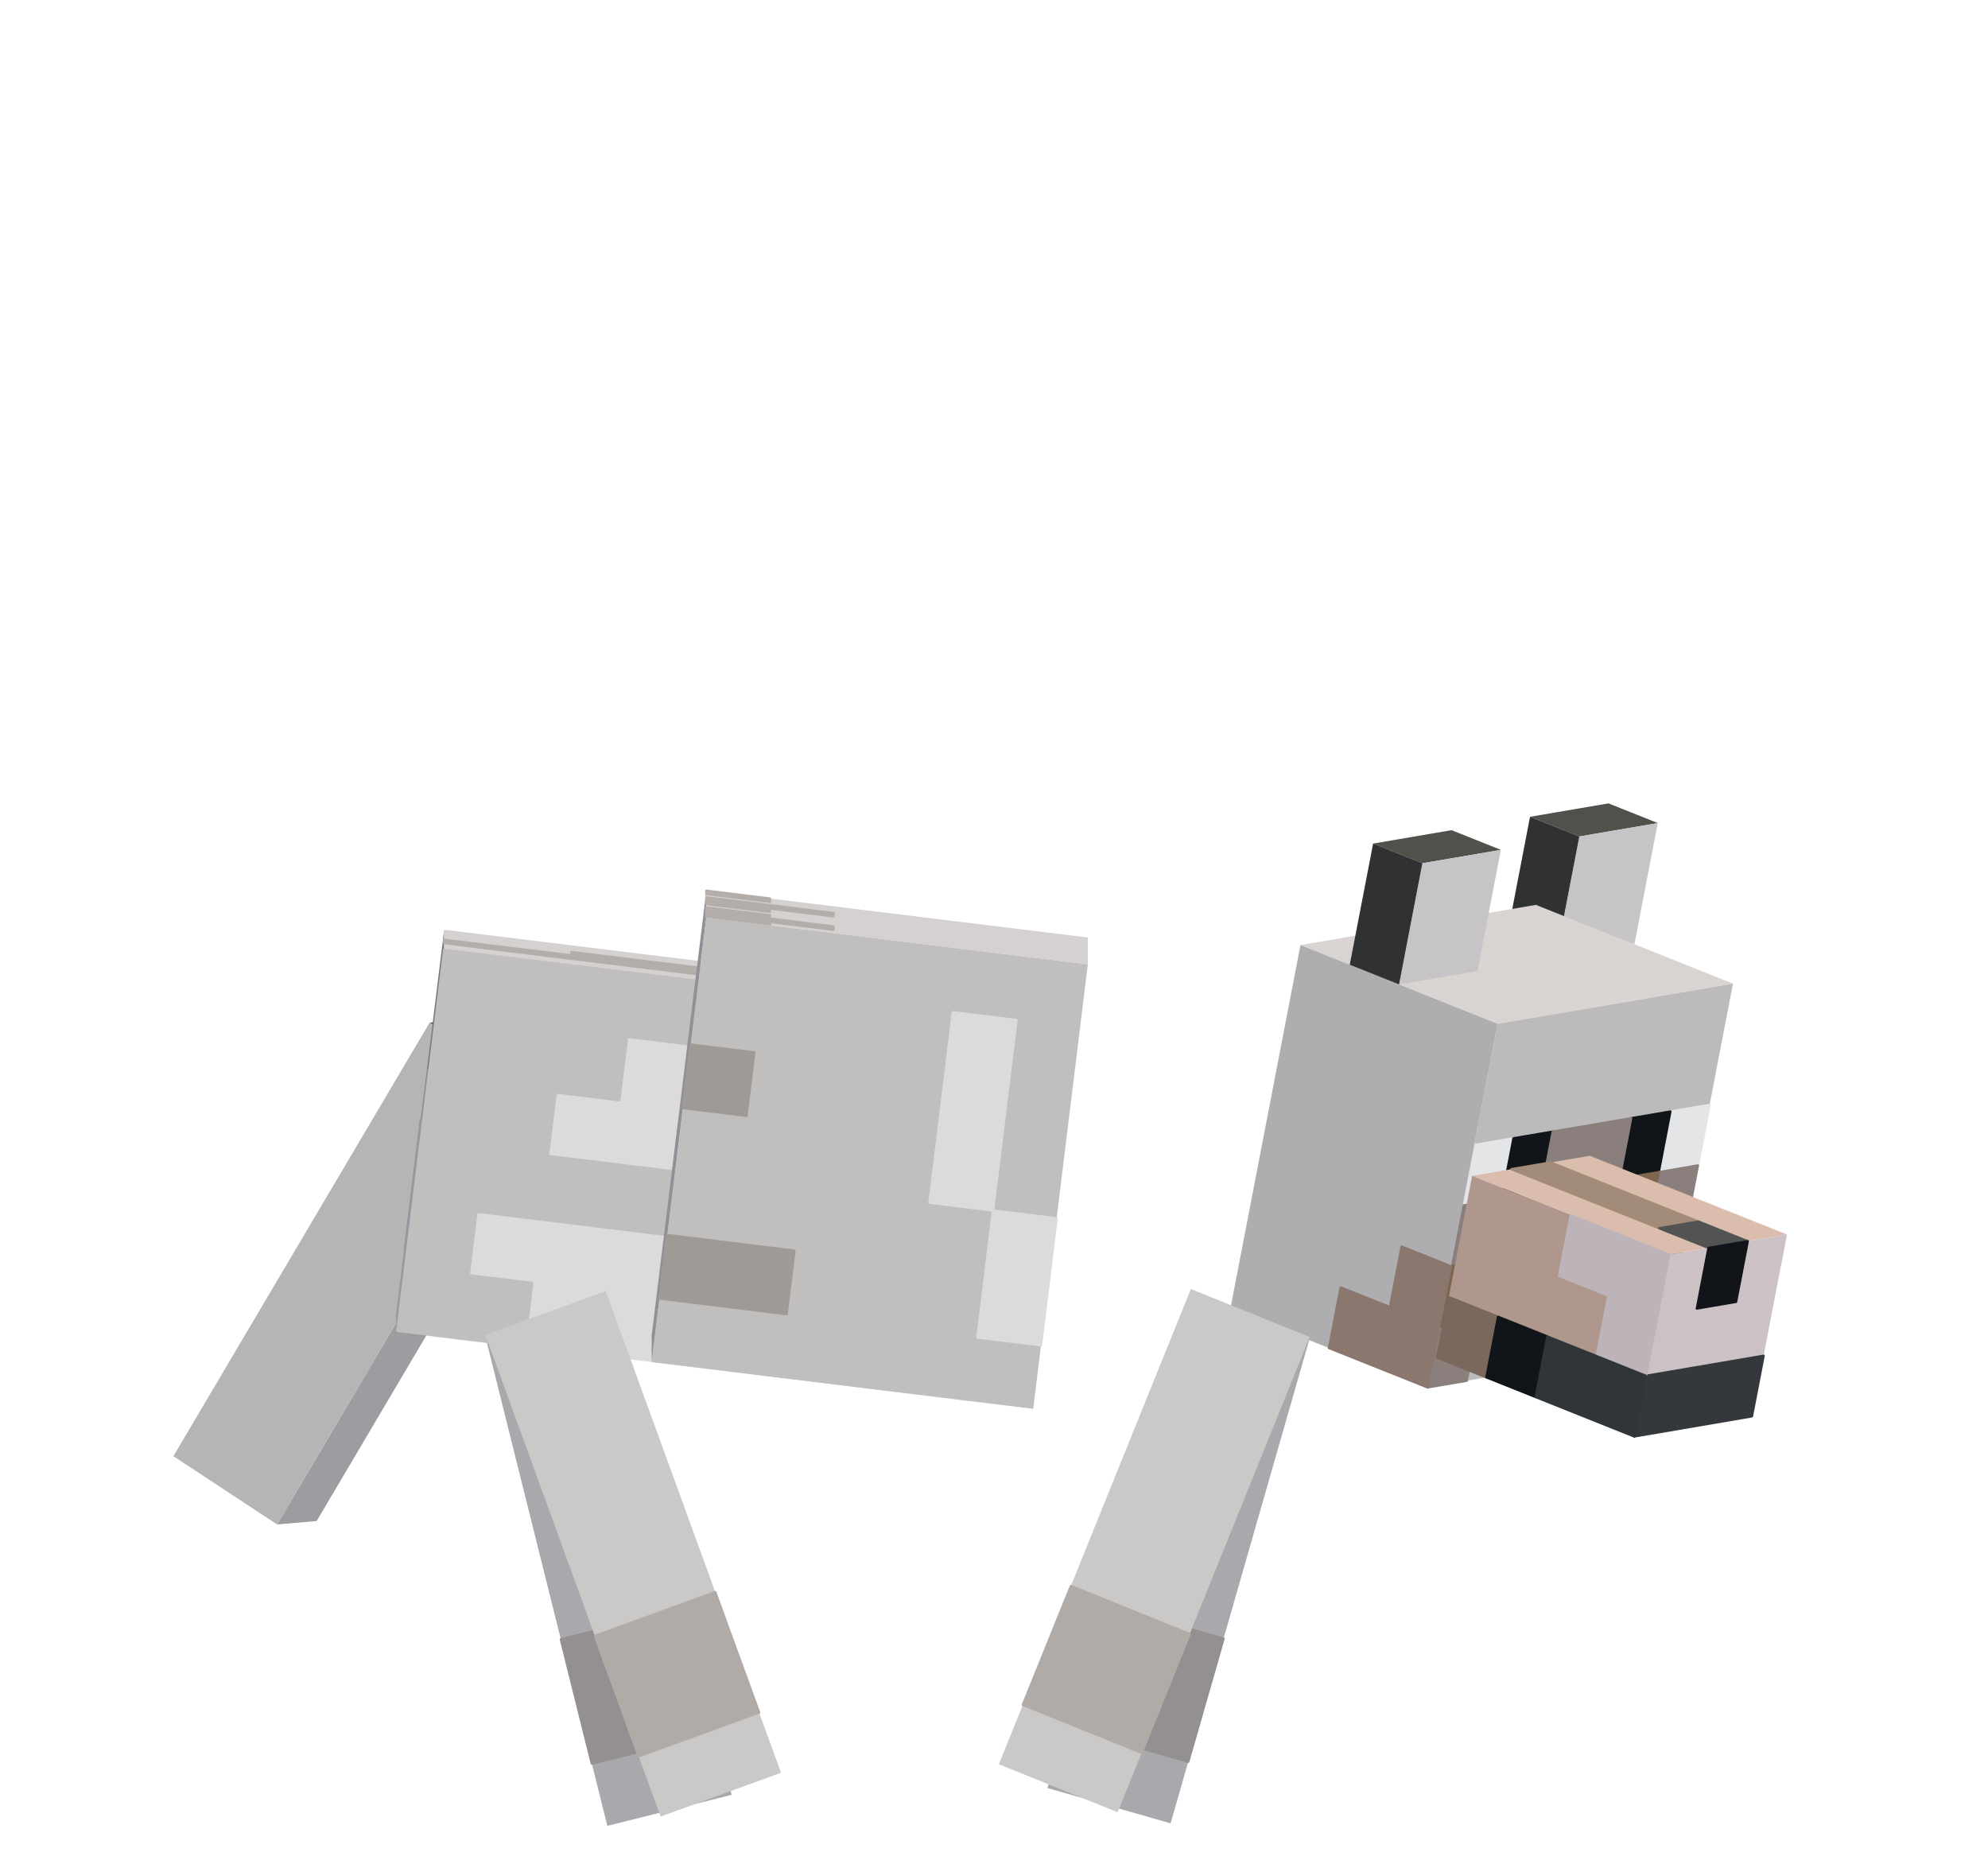
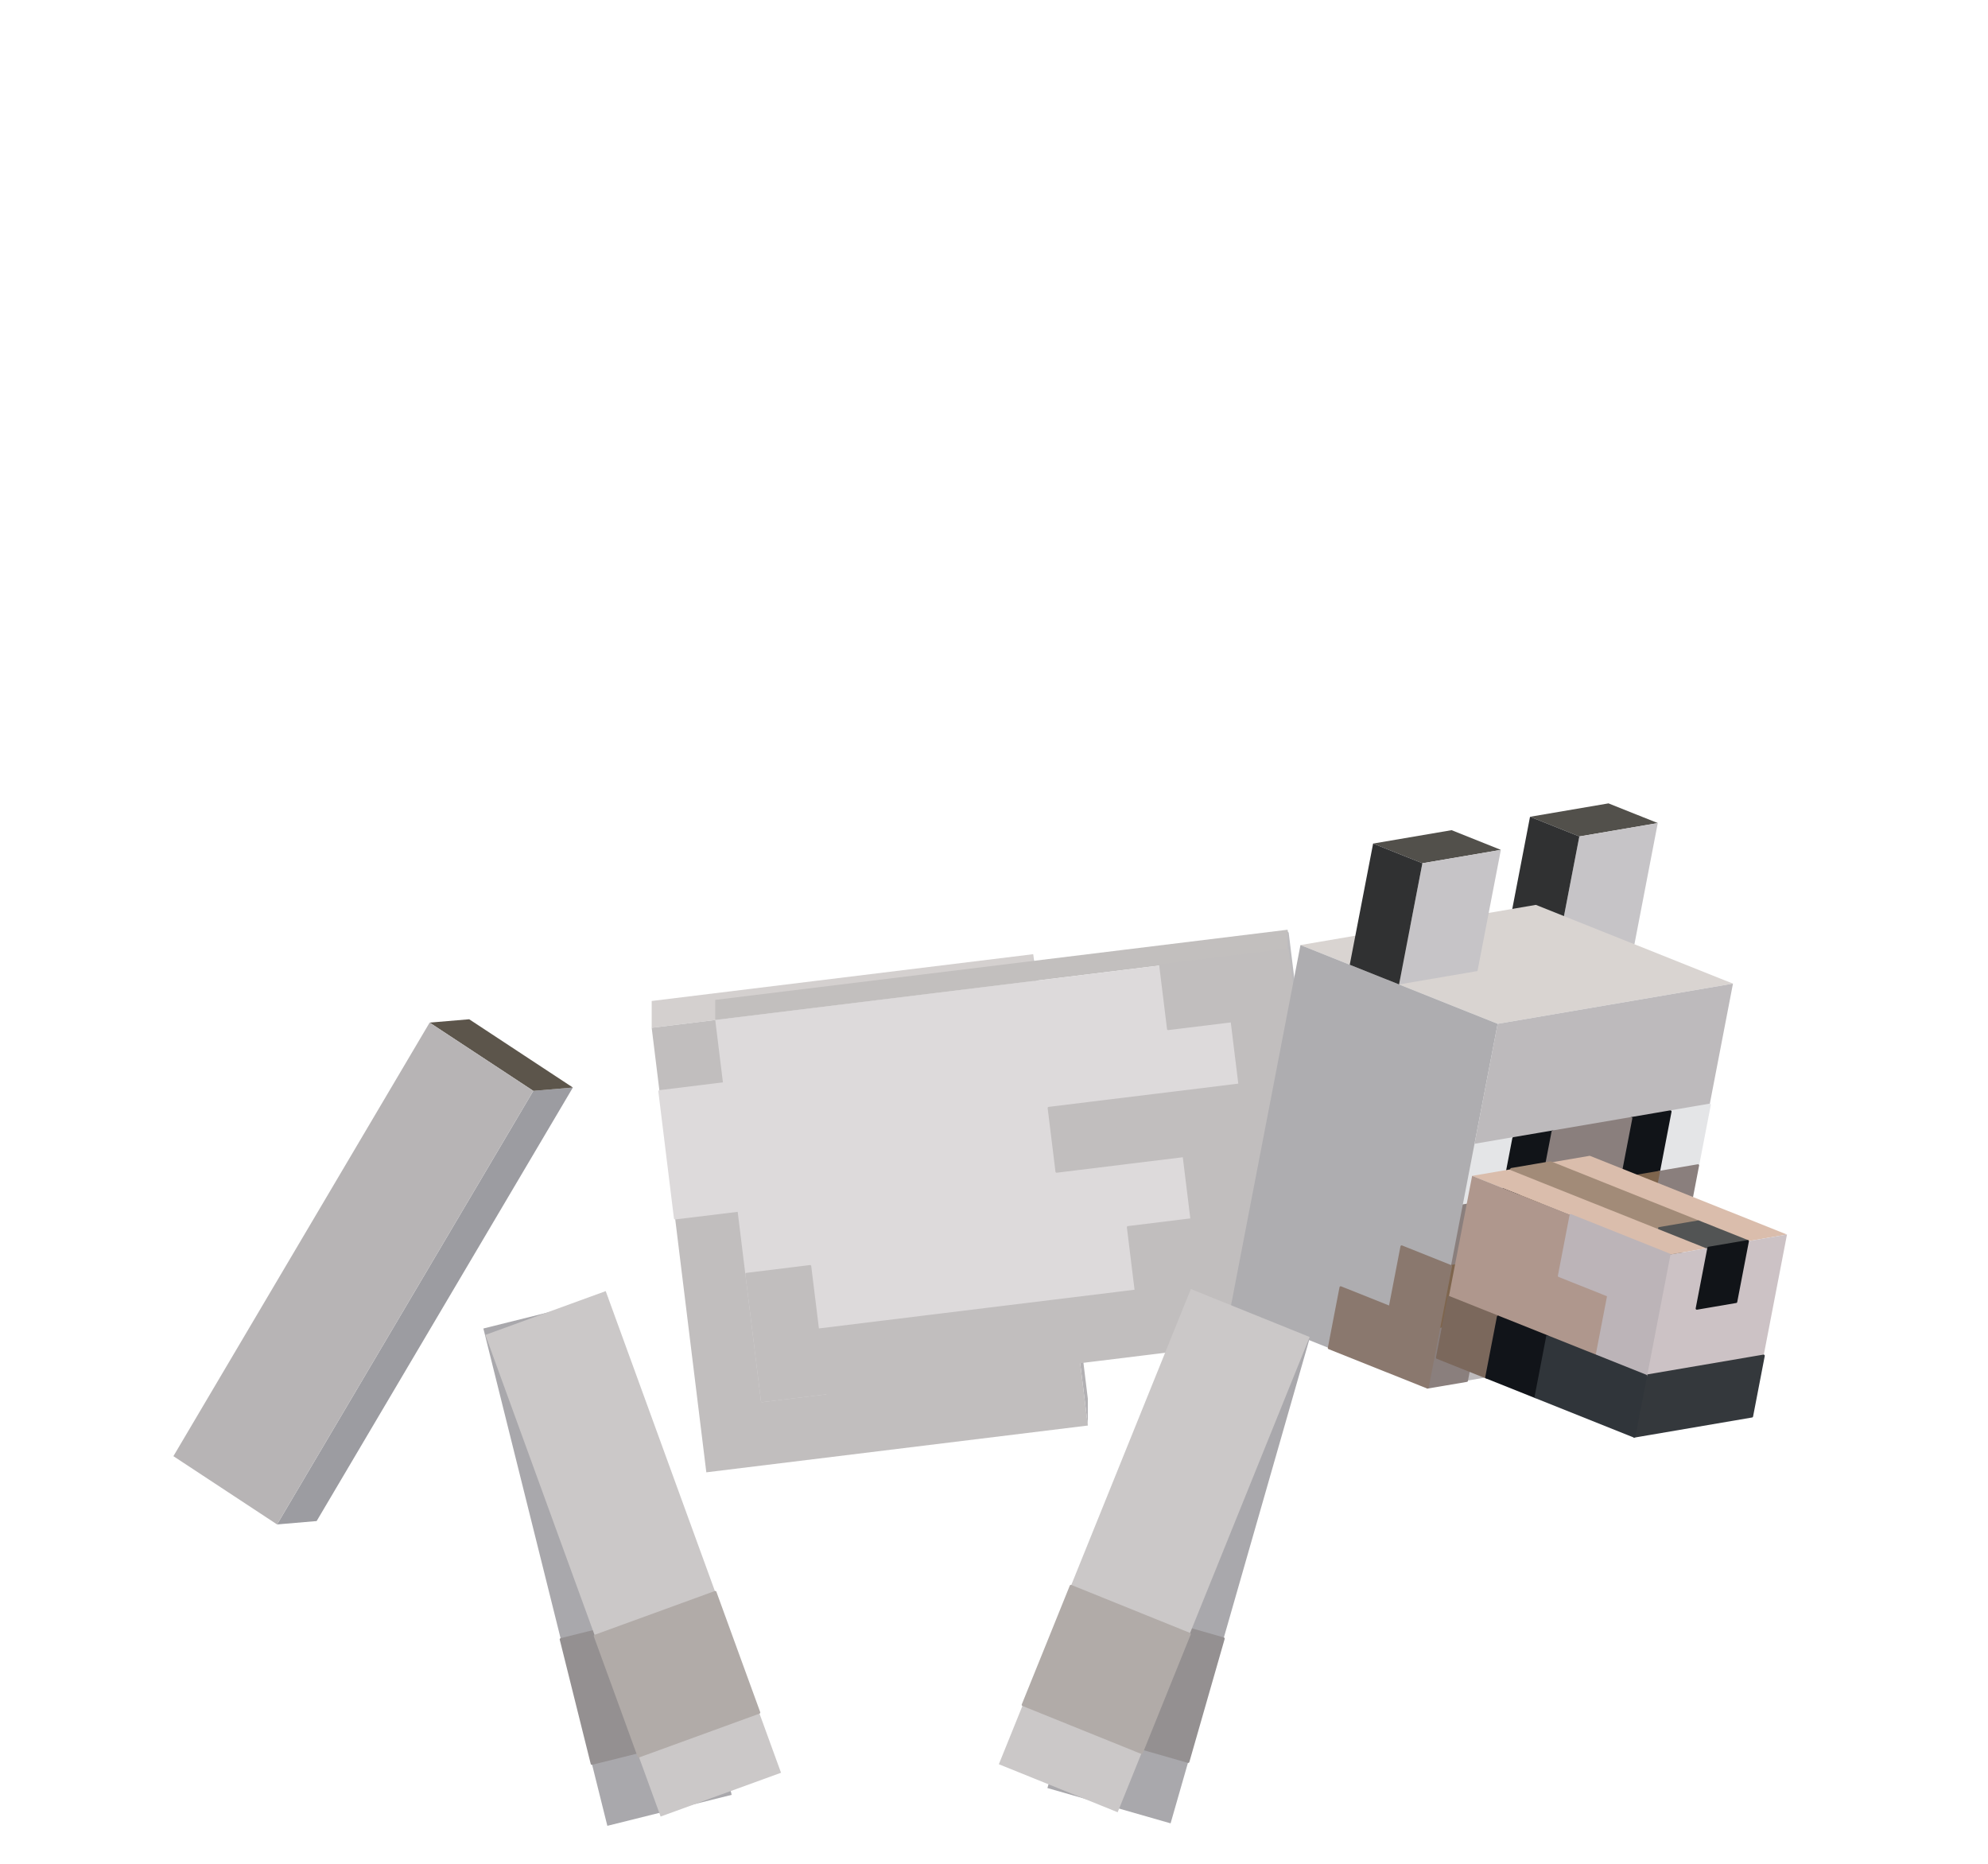
<svg xmlns="http://www.w3.org/2000/svg" viewBox="0 0 512 480" width="512" height="480" role="img" aria-labelledby="rest-0-title">
  <g id="wolf">
    <g id="leg-hind-left" aria-label="Hind left leg">
      <g class="face" data-face="nx">
        <path fill="#a9a8ac" d="M124.49 342.14L156.51 334.16L188.44 462.24L156.42 470.22Z" />
        <path fill="#949091" stroke="#949091" stroke-width=".6" stroke-linejoin="round" d="M144.45 422.19L176.47 414.21L180.46 430.22L148.44 438.2ZM148.44 438.2L180.46 430.22L184.45 446.23L152.43 454.21Z" />
      </g>
    </g>
    <g id="leg-front-left" aria-label="Front left leg">
      <g class="face" data-face="nx">
        <path fill="#a9a8ac" d="M306.14 333.6L337.86 342.7L301.48 469.58L269.76 460.49Z" />
        <path fill="#949091" stroke="#949091" stroke-width=".6" stroke-linejoin="round" d="M283.4 412.91L315.12 422L310.57 437.86L278.85 428.77ZM278.85 428.77L310.57 437.86L306.02 453.72L274.3 444.63Z" />
      </g>
    </g>
    <g id="tail" aria-label="Tail">
      <g class="face" data-face="front">
        <path fill="#9c9ca1" d="M137.35 280.94L147.54 280.08L81.55 391.73L71.36 392.6Z" />
      </g>
      <g class="face" data-face="top">
        <path fill="#5c554b" d="M110.65 263.36L120.84 262.5L147.54 280.08L137.35 280.94Z" />
      </g>
      <g class="face" data-face="nx">
        <path fill="#b7b4b5" d="M110.65 263.36L137.35 280.94L71.36 392.6L44.66 375.02Z" />
      </g>
    </g>
    <g id="ear-left" aria-label="Left ear">
      <g class="face" data-face="top">
        <path fill="#52504b" d="M394.05 210.35L414.26 206.9L426.95 211.97L406.75 215.42Z" />
      </g>
      <g class="face" data-face="front">
        <path fill="#c6c4c7" d="M406.75 215.42L426.95 211.97L420.94 243.18L400.73 246.63Z" />
      </g>
      <g class="face" data-face="nx">
        <path fill="#303132" d="M394.05 210.35L406.75 215.42L400.73 246.63L388.04 241.56Z" />
      </g>
    </g>
+     <g id="mane" aria-label="Mane">
+       <g class="face" data-face="bottom">
+         <path fill="#b3b1b4" d="M266.1 252.65L266.1 245.74L280.17 360.23L280.17 367.13Z" />
+       </g>
+       <g class="face" data-face="front">
+         <path fill="#d4d0cf" d="M167.84 264.7L167.84 257.79L266.1 245.74L266.1 252.65Z" />
+       </g>
+       <g class="face" data-face="nx">
+         <path fill="#c1bebe" d="M181.91 379.18L167.84 264.7L266.1 252.65L280.17 367.13Z" />
+         <path fill="#dddadb" stroke="#dddadb" stroke-width=".6" stroke-linejoin="round" d="M173.87 313.76L169.85 281.06L186.22 279.05L190.25 311.76ZM196.28 360.82L190.25 311.76L206.62 309.75L212.66 358.81Z" />
+         <path fill="#9f9a96" stroke="#9f9a96" stroke-width=".6" stroke-linejoin="round" d="M237.37 289.38L235.36 273.02L251.73 271.02L253.74 287.37ZM259.78 336.43L257.76 320.08L274.14 318.07L276.15 334.43ZM253.74 287.37L251.73 271.02L268.11 269.01L270.12 285.36Z" />
+       </g>
+     </g>
    <g id="body" aria-label="Body">
      <g class="face" data-face="bottom">
-         <path fill="#79787c" d="M102.33 342.75L102.33 337.57L114.39 239.44L114.39 244.62Z" />
-         <path fill="#97989f" stroke="#97989f" stroke-width=".6" stroke-linejoin="round" d="M102.33 341.88L102.33 338.43L104.34 322.08L104.34 325.53ZM104.34 326.39L104.34 321.21L106.35 304.86L106.35 310.04ZM106.35 310.04L106.35 308.31L108.36 291.96L108.36 293.68ZM106.35 306.58L106.35 304.86L108.36 288.5L108.36 290.23ZM108.36 292.82L108.36 291.96L110.37 275.6L110.37 276.47Z" />
+         <path fill="#969293" d="M331.61 244.62L331.61 239.44L343.67 337.57L343.67 342.75Z" />
+         <path fill="#bcbbbe" stroke="#bcbbbe" stroke-width=".6" stroke-linejoin="round" d="M331.61 243.76L331.61 240.3L333.62 256.66L333.62 260.11ZM333.62 260.97L333.62 255.79L335.63 272.15L335.63 277.33ZM335.63 277.33L335.63 275.6L337.64 291.96L337.64 293.68ZM335.63 273.88L335.63 272.15L337.64 288.5L337.64 290.23ZM337.64 292.82L337.64 291.96L339.65 308.31L339.65 309.18Z" />
      </g>
-       <g class="face" data-face="back">
-         <path fill="#d5d1d0" d="M261.79 257.51L261.79 262.69L114.39 244.62L114.39 239.44Z" />
-         <path fill="#b4aeaa" stroke="#b4aeaa" stroke-width=".6" stroke-linejoin="round" d="M261.79 260.1L261.79 260.97L245.41 258.96L245.41 258.09ZM245.41 258.09L245.41 258.96L229.03 256.95L229.03 256.09ZM229.03 255.22L229.03 256.09L212.66 254.08L212.66 253.21ZM212.66 253.21L212.66 254.08L196.28 252.07L196.28 251.21ZM196.28 251.21L196.28 252.07L179.9 250.06L179.9 249.2ZM179.9 249.2L179.9 250.93L163.52 248.92L163.52 247.19ZM163.52 247.19L163.52 248.92L147.15 246.91L147.15 245.18ZM147.15 246.05L147.15 246.91L130.77 244.9L130.77 244.04ZM130.77 244.04L130.77 244.9L114.39 242.89L114.39 242.03Z" />
+       <g class="face" data-face="front">
+         <path fill="#c2bfbe" d="M184.21 262.69L184.21 257.51L331.61 239.44L331.61 244.62Z" />
      </g>
      <g class="face" data-face="nx">
-         <path fill="#dddadb" d="M261.79 262.69L249.72 360.82L102.33 342.75L114.39 244.62Z" />
-         <path fill="#c1bebe" stroke="#c1bebe" stroke-width=".6" stroke-linejoin="round" d="M261.79 262.69L257.76 295.4L241.39 293.39L245.41 260.69ZM245.41 260.69L243.4 277.04L227.02 275.03L229.03 258.68ZM229.03 258.68L227.02 275.03L210.64 273.02L212.66 256.67ZM212.66 256.67L210.64 273.02L194.27 271.02L196.28 254.66ZM196.28 254.66L194.27 271.02L177.89 269.01L179.9 252.65ZM179.9 252.65L177.89 269.01L161.51 267L163.52 250.64ZM173.87 301.72L171.86 318.07L155.48 316.06L157.49 299.71ZM163.52 250.64L159.5 283.35L143.13 281.35L147.15 248.64ZM157.49 299.71L155.48 316.06L139.1 314.05L141.11 297.7ZM147.15 248.64L139.1 314.05L122.73 312.05L130.77 246.63ZM137.09 330.41L135.08 346.76L118.71 344.76L120.72 328.4ZM130.77 246.63L118.71 344.76L102.33 342.75L114.39 244.62Z" />
-       </g>
-     </g>
-     <g id="mane" aria-label="Mane">
-       <g class="face" data-face="bottom">
-         <path fill="#909197" d="M167.84 350.78L167.84 343.87L181.91 229.39L181.91 236.3Z" />
-       </g>
-       <g class="face" data-face="back">
-         <path fill="#d5d1d0" d="M280.17 241.44L280.17 248.35L181.91 236.3L181.91 229.39Z" />
-         <path fill="#b4aeaa" stroke="#b4aeaa" stroke-width=".6" stroke-linejoin="round" d="M214.67 235.13L214.67 236L198.29 233.99L198.29 233.12ZM214.67 238.59L214.67 239.45L198.29 237.44L198.29 236.58ZM198.29 231.4L198.29 232.26L181.91 230.25L181.91 229.39ZM198.29 233.12L198.29 234.85L181.91 232.84L181.91 231.12ZM198.29 235.72L198.29 238.31L181.91 236.3L181.91 233.71Z" />
-       </g>
-       <g class="face" data-face="nx">
-         <path fill="#c1bebe" d="M280.17 248.35L266.1 362.83L167.84 350.78L181.91 236.3Z" />
-         <path fill="#dddadb" stroke="#dddadb" stroke-width=".6" stroke-linejoin="round" d="M272.13 313.76L268.11 346.47L251.73 344.47L255.75 311.76ZM261.79 262.69L255.75 311.76L239.38 309.75L245.41 260.69Z" />
-         <path fill="#9f9a96" stroke="#9f9a96" stroke-width=".6" stroke-linejoin="round" d="M204.61 322.09L202.6 338.44L186.22 336.43L188.24 320.08ZM194.27 271.02L192.26 287.37L175.88 285.36L177.89 269.01ZM188.24 320.08L186.22 336.43L169.85 334.43L171.86 318.07Z" />
+         <path fill="#dddadb" d="M196.28 360.82L184.21 262.69L331.61 244.62L343.67 342.75Z" />
+         <path fill="#c1bebe" stroke="#c1bebe" stroke-width=".6" stroke-linejoin="round" d="M196.28 360.82L192.26 328.11L208.63 326.1L212.66 358.81ZM212.66 358.81L210.64 342.46L227.02 340.45L229.03 356.8ZM229.03 356.8L227.02 340.45L243.4 338.44L245.41 354.8ZM245.41 354.8L243.4 338.44L259.78 336.43L261.79 352.79ZM261.79 352.79L259.78 336.43L276.15 334.43L278.16 350.78ZM278.16 350.78L276.15 334.43L292.53 332.42L294.54 348.77ZM272.13 301.72L270.12 285.36L286.5 283.35L288.51 299.71ZM294.54 348.77L290.52 316.06L306.9 314.05L310.92 346.76ZM288.51 299.71L286.5 283.35L302.87 281.35L304.89 297.7ZM310.92 346.76L302.87 281.35L319.25 279.34L327.29 344.76ZM300.86 264.99L298.85 248.64L315.23 246.63L317.24 262.98ZM327.29 344.76L315.23 246.63L331.61 244.62L343.67 342.75Z" />
      </g>
    </g>
    <g id="head" aria-label="Head">
      <g class="face" data-face="top">
        <path fill="#d9d4d1" d="M334.93 243.39L395.55 233.04L446.32 253.32L385.71 263.67Z" />
      </g>
      <g class="face" data-face="front">
        <path fill="#bdbabc" d="M385.71 263.67L446.32 253.32L428.27 346.96L367.66 357.31Z" />
        <path fill="#e4e5e7" stroke="#e4e5e7" stroke-width=".6" stroke-linejoin="round" d="M379.69 294.88L389.79 293.16L386.79 308.77L376.68 310.49ZM430.2 286.26L440.31 284.54L437.3 300.14L427.2 301.87Z" />
        <path fill="#111418" stroke="#111418" stroke-width=".6" stroke-linejoin="round" d="M389.79 293.16L399.9 291.44L396.89 307.04L386.79 308.77ZM420.1 287.99L430.2 286.26L427.2 301.87L417.09 303.59Z" />
        <path fill="#8a7f7d" stroke="#8a7f7d" stroke-width=".6" stroke-linejoin="round" d="M399.9 291.44L420.1 287.99L417.09 303.59L396.89 307.04ZM376.68 310.49L386.79 308.77L383.78 324.37L373.67 326.1ZM396.89 307.04L417.09 303.59L414.09 319.2L393.88 322.65ZM427.2 301.87L437.3 300.14L434.29 315.75L424.19 317.47ZM383.78 324.37L424.19 317.47L421.18 333.08L380.77 339.98ZM370.67 341.7L380.77 339.98L377.76 355.59L367.66 357.31ZM421.18 333.08L431.28 331.36L428.27 346.96L418.17 348.69Z" />
        <path fill="#7e654d" stroke="#7e654d" stroke-width=".6" stroke-linejoin="round" d="M386.79 308.77L396.89 307.04L393.88 322.65L383.78 324.37ZM417.09 303.59L427.2 301.87L424.19 317.47L414.09 319.2ZM373.67 326.1L383.78 324.37L380.77 339.98L370.67 341.7ZM424.19 317.47L434.29 315.75L431.28 331.36L421.18 333.08Z" />
      </g>
      <g class="face" data-face="nx">
        <path fill="#aeadb0" d="M334.93 243.39L385.71 263.67L367.66 357.31L316.88 337.03Z" />
        <path fill="#8a786e" stroke="#8a786e" stroke-width=".6" stroke-linejoin="round" d="M360.98 321.03L373.67 326.1L370.67 341.7L357.97 336.63ZM345.28 331.56L370.67 341.7L367.66 357.31L342.27 347.17Z" />
      </g>
    </g>
    <g id="muzzle" aria-label="Muzzle">
      <g class="face" data-face="top">
        <path fill="#dabdac" d="M379.14 302.83L409.45 297.66L460.23 317.94L429.92 323.12Z" />
        <path fill="#a28b78" stroke="#a28b78" stroke-width=".6" stroke-linejoin="round" d="M389.25 301.11L399.35 299.38L412.04 304.45L401.94 306.18ZM401.94 306.18L412.04 304.45L424.74 309.53L414.63 311.25ZM414.63 311.25L424.74 309.53L437.43 314.6L427.33 316.32Z" />
        <path fill="#525454" stroke="#525454" stroke-width=".6" stroke-linejoin="round" d="M427.33 316.32L437.43 314.6L450.12 319.67L440.02 321.39Z" />
      </g>
      <g class="face" data-face="front">
        <path fill="#ccc2c5" d="M429.92 323.12L460.23 317.94L451.2 364.76L420.89 369.94Z" />
        <path fill="#111418" stroke="#111418" stroke-width=".6" stroke-linejoin="round" d="M440.02 321.39L450.12 319.67L447.12 335.27L437.01 337Z" />
        <path fill="#34383c" stroke="#34383c" stroke-width=".6" stroke-linejoin="round" d="M423.9 354.33L454.21 349.16L451.2 364.76L420.89 369.94Z" />
      </g>
      <g class="face" data-face="nx">
        <path fill="#af978d" d="M379.14 302.83L429.92 323.12L420.89 369.94L370.12 349.65Z" />
        <path fill="#bcb4b8" stroke="#bcb4b8" stroke-width=".6" stroke-linejoin="round" d="M404.53 312.97L429.92 323.12L426.91 338.72L401.52 328.58ZM414.22 333.65L426.91 338.72L423.9 354.33L411.21 349.26Z" />
        <path fill="#7b685c" stroke="#7b685c" stroke-width=".6" stroke-linejoin="round" d="M373.13 334.05L385.82 339.12L382.81 354.72L370.12 349.65Z" />
        <path fill="#111419" stroke="#111419" stroke-width=".6" stroke-linejoin="round" d="M385.82 339.12L398.51 344.19L395.51 359.79L382.81 354.72Z" />
        <path fill="#30353a" stroke="#30353a" stroke-width=".6" stroke-linejoin="round" d="M398.51 344.19L423.9 354.33L420.89 369.94L395.51 359.79Z" />
      </g>
    </g>
    <g id="leg-hind-right" aria-label="Hind right leg">
      <g class="face" data-face="nx">
        <path fill="#cbc8c8" d="M125 343.79L156 332.51L201.15 456.55L170.14 467.83Z" />
        <path fill="#b1aba8" stroke="#b1aba8" stroke-width=".6" stroke-linejoin="round" d="M153.21 421.32L184.22 410.03L189.86 425.54L158.86 436.82ZM158.86 436.82L189.86 425.54L195.51 441.04L164.5 452.33Z" />
      </g>
    </g>
    <g id="leg-front-right" aria-label="Front right leg">
      <g class="face" data-face="nx">
        <path fill="#cbc8c8" d="M306.7 331.97L337.3 344.33L287.85 466.72L257.25 454.36Z" />
        <path fill="#b1aba8" stroke="#b1aba8" stroke-width=".6" stroke-linejoin="round" d="M275.8 408.46L306.39 420.82L300.21 436.12L269.62 423.76ZM269.62 423.76L300.21 436.12L294.03 451.42L263.43 439.06Z" />
      </g>
    </g>
    <g id="ear-right" aria-label="Right ear">
      <g class="face" data-face="top">
        <path fill="#52504b" d="M353.64 217.25L373.85 213.8L386.54 218.87L366.33 222.32Z" />
      </g>
      <g class="face" data-face="front">
        <path fill="#c6c4c7" d="M366.33 222.32L386.54 218.87L380.52 250.08L360.32 253.53Z" />
      </g>
      <g class="face" data-face="nx">
        <path fill="#303132" d="M353.64 217.25L366.33 222.32L360.32 253.53L347.62 248.46Z" />
      </g>
    </g>
  </g>
</svg>
